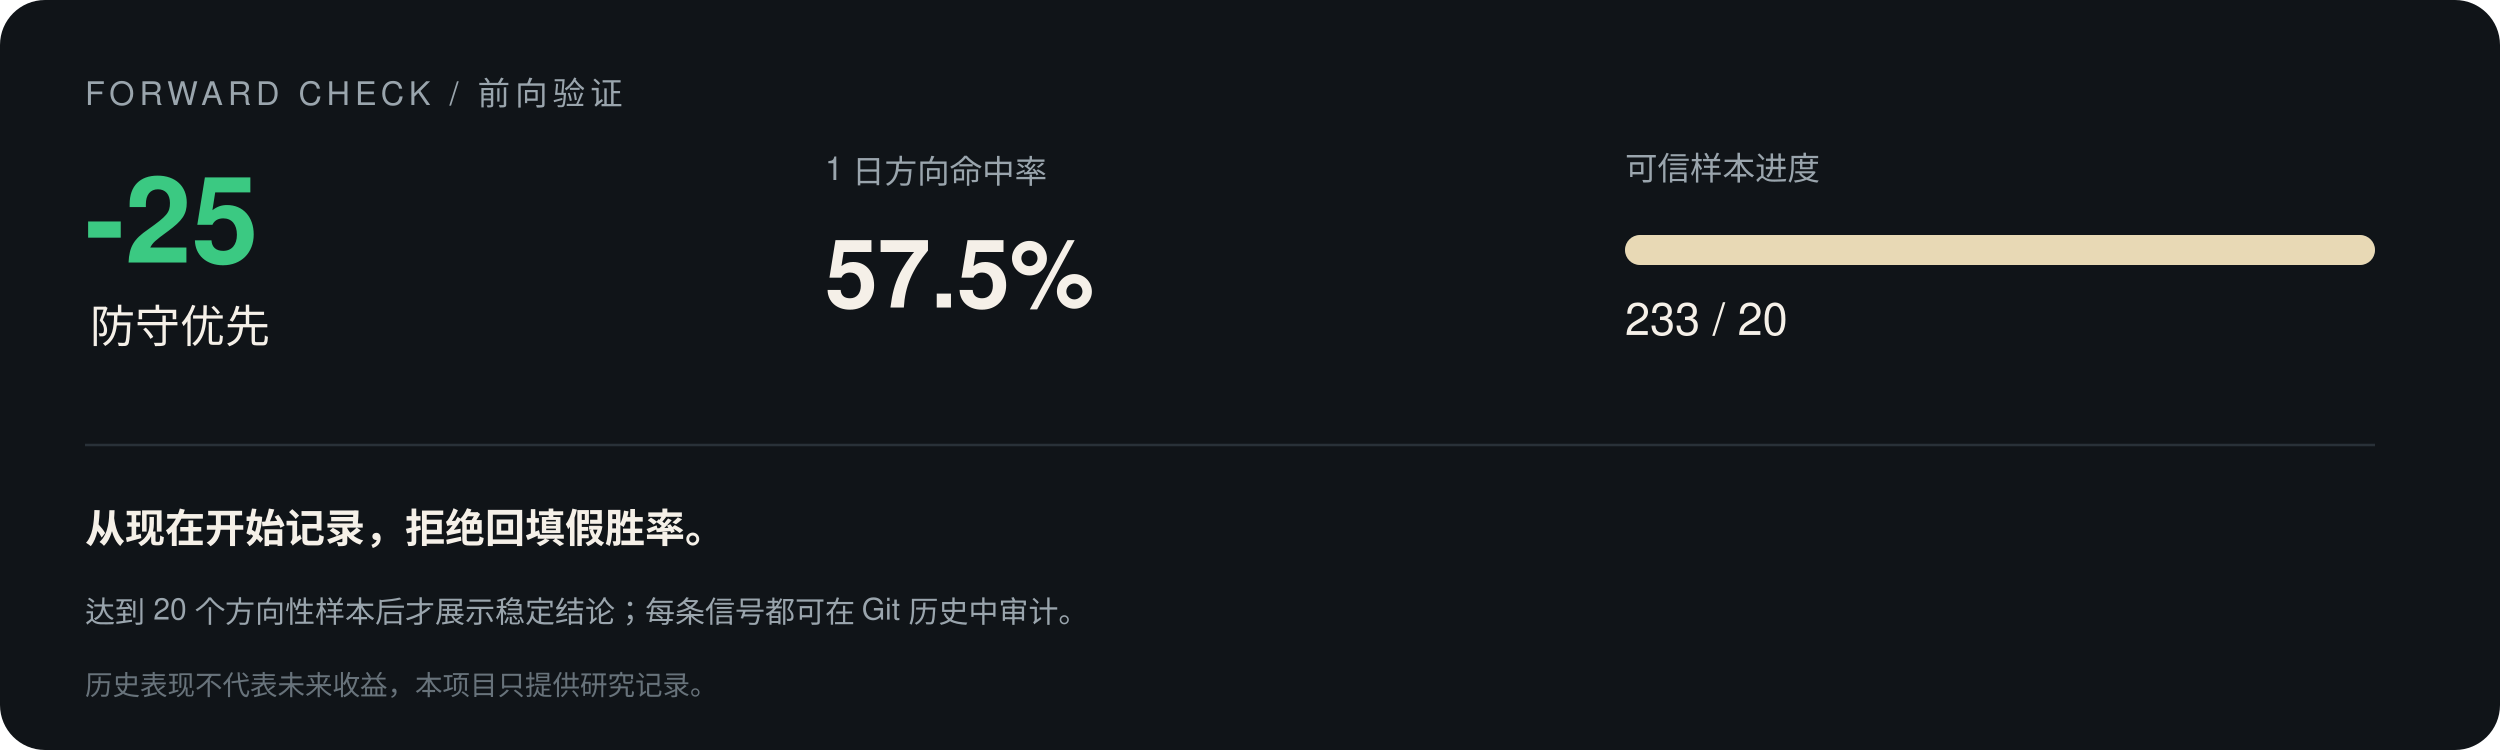
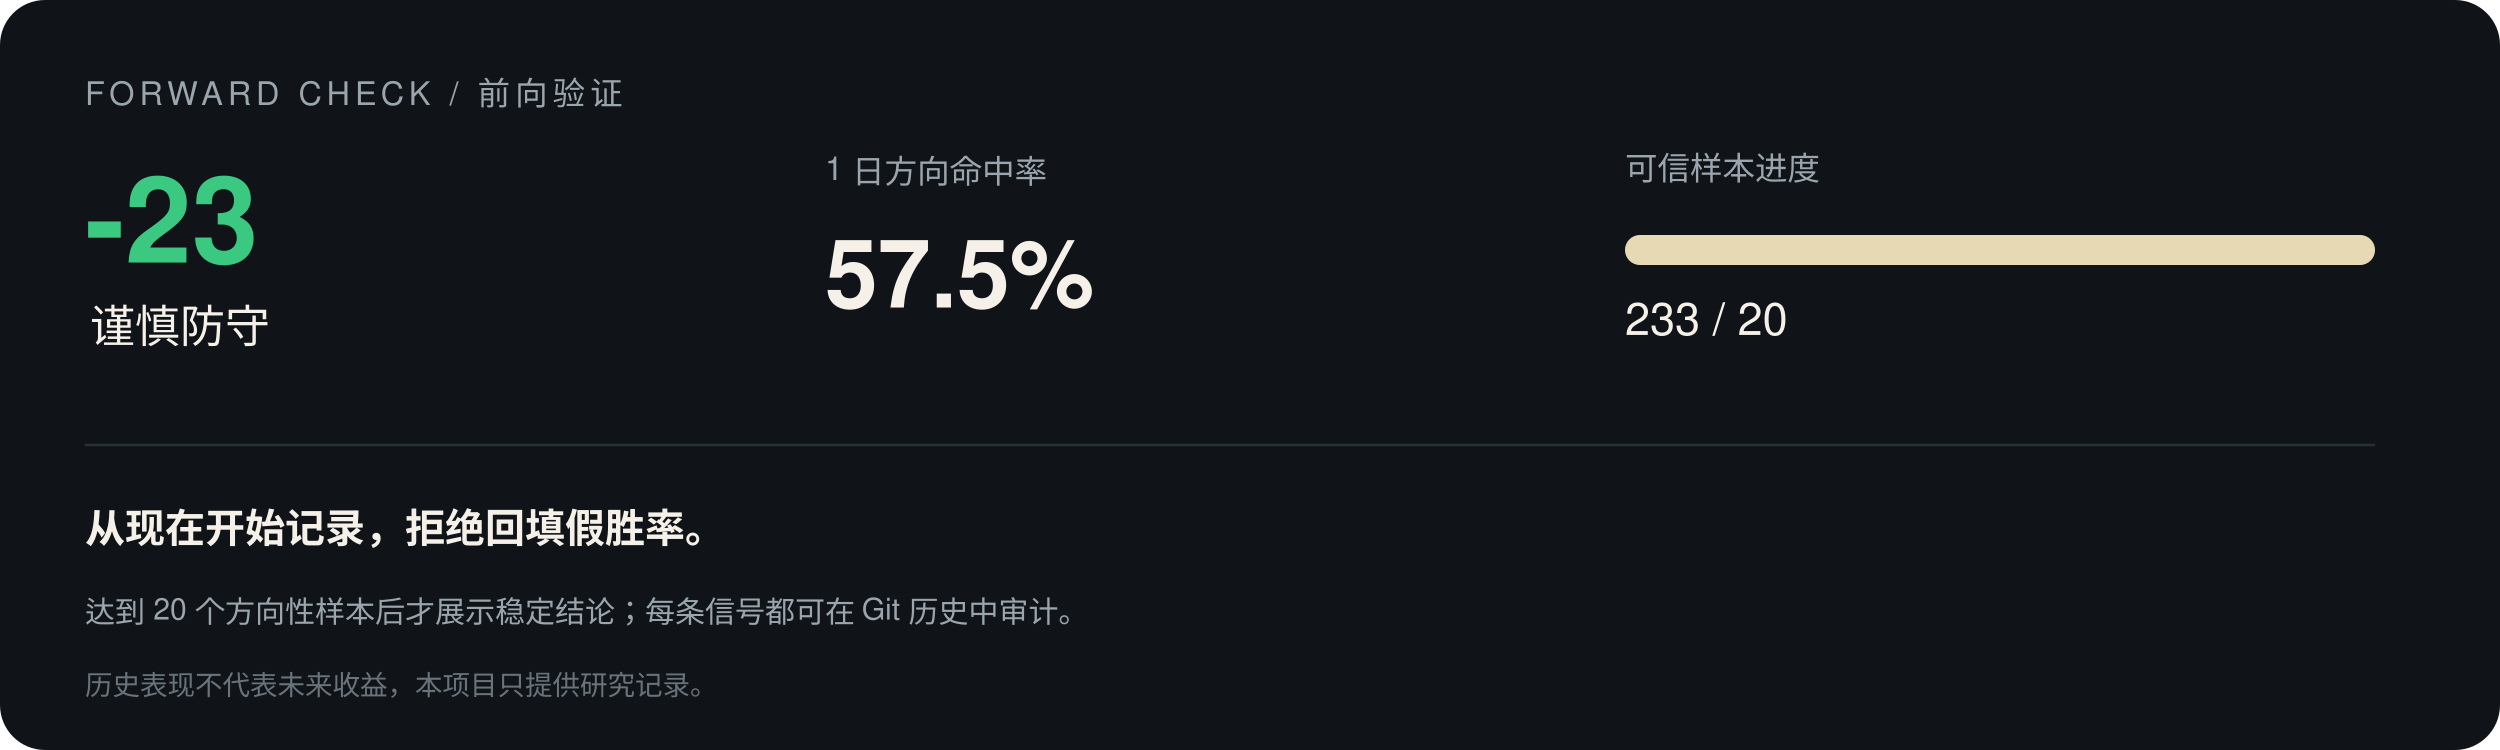
<svg xmlns="http://www.w3.org/2000/svg" width="1000" height="300" viewBox="0 0 1000 300" font-family="-apple-system,Segoe UI,Helvetica,Arial,sans-serif">
  <rect width="1000" height="300" rx="18" fill="#101418" />
  <text x="34" y="42" font-size="13" letter-spacing="2" fill="#9aa5ad">FORWARD CHECK / 前向验证</text>
-   <text x="34" y="105" font-size="48" font-weight="700" fill="#3bc982">-25</text>
-   <text x="36" y="137" font-size="18" fill="#f5f0e8">防守优先</text>
+   <text x="34" y="105" font-size="48" font-weight="700" fill="#3bc982">-23</text>
+   <text x="36" y="137" font-size="18" fill="#f5f0e8">谨慎防守</text>
  <text x="330" y="72" font-size="13" fill="#9aa5ad">1 日方向命中率</text>
  <text x="330" y="123" font-size="38" font-weight="700" fill="#f5f0e8">57.5%</text>
  <text x="650" y="72" font-size="13" fill="#9aa5ad">可信样本进度</text>
  <rect x="650" y="94" width="300" height="12" rx="6" fill="#293138" />
  <rect x="650" y="94" width="300.0" height="12" rx="6" fill="#e8d9b5" />
  <text x="650" y="134" font-size="18" fill="#f5f0e8">233 / 20</text>
  <line x1="34" y1="178" x2="950" y2="178" stroke="#293138" />
  <text x="34" y="217" font-size="16" font-weight="600" fill="#f5f0e8">从现在开始记录，拒绝回填假胜率。</text>
  <text x="34" y="249" font-size="12" fill="#9aa5ad">达到 20 个方向性样本后才展示稳定结论；每条信号都可在 Git 历史中审计。</text>
  <text x="34" y="278" font-size="11" fill="#68737b">历史表现不代表未来收益，本项目只提供研究记录。</text>
</svg>
